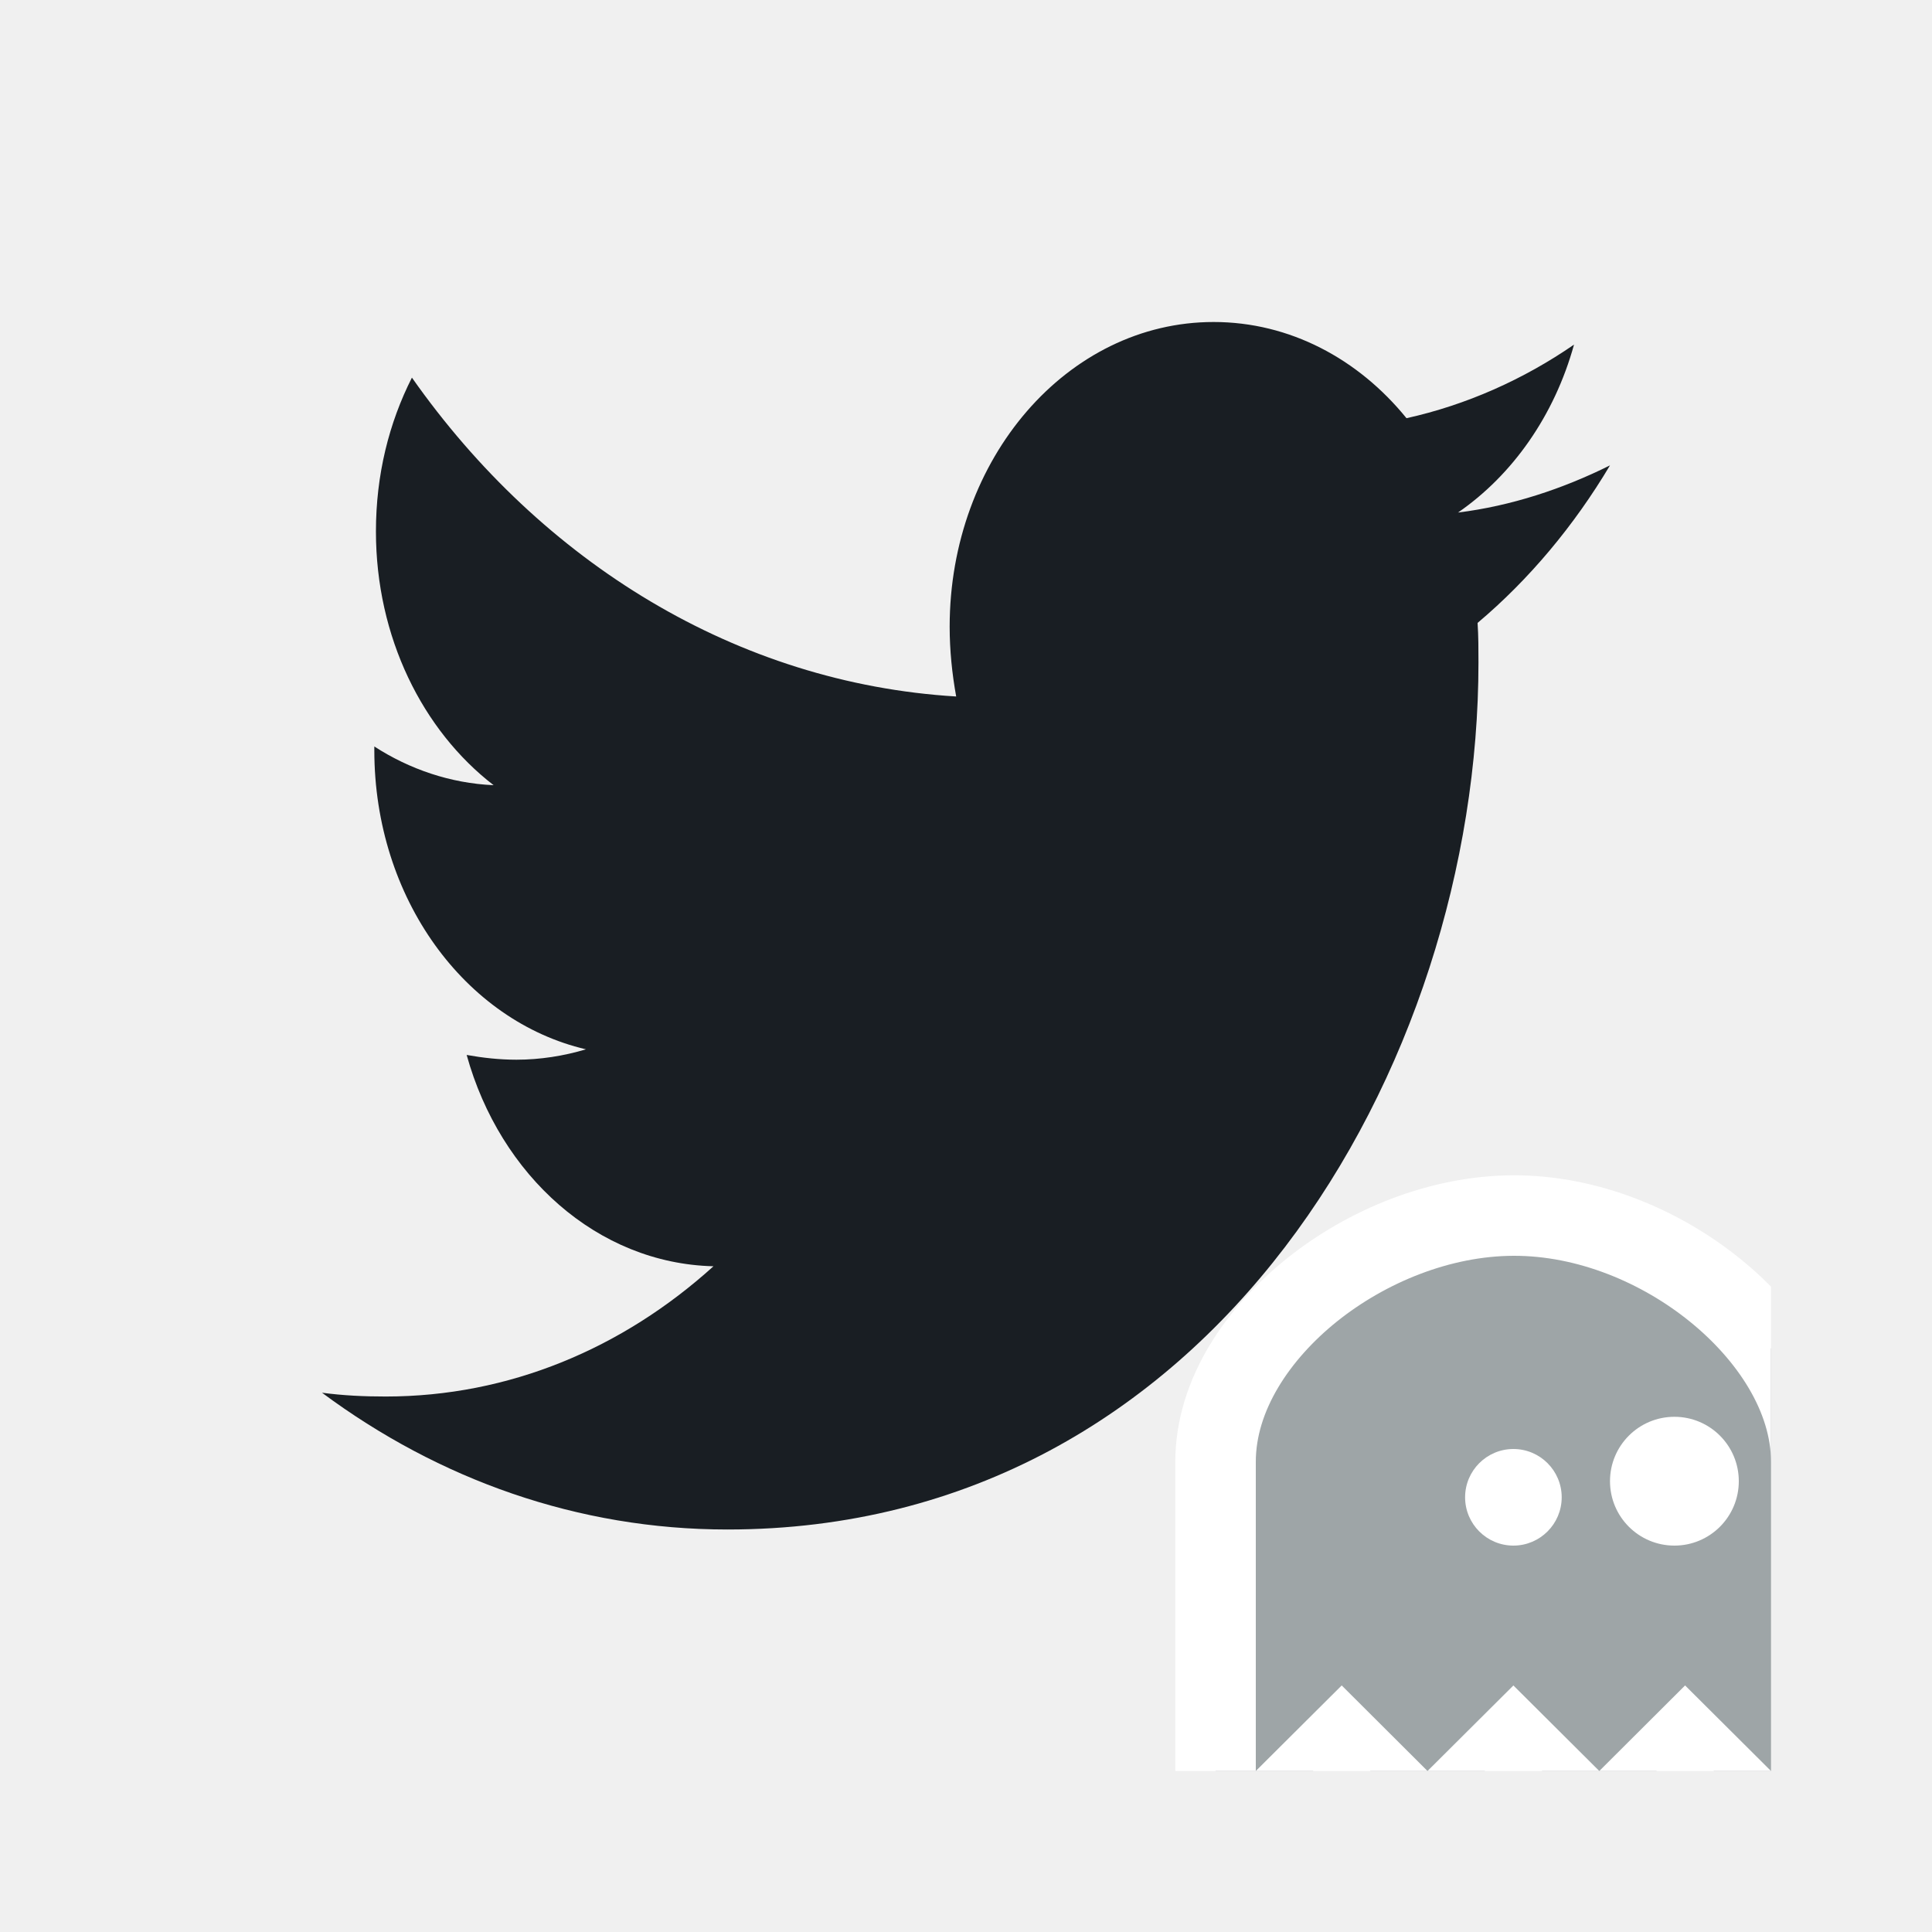
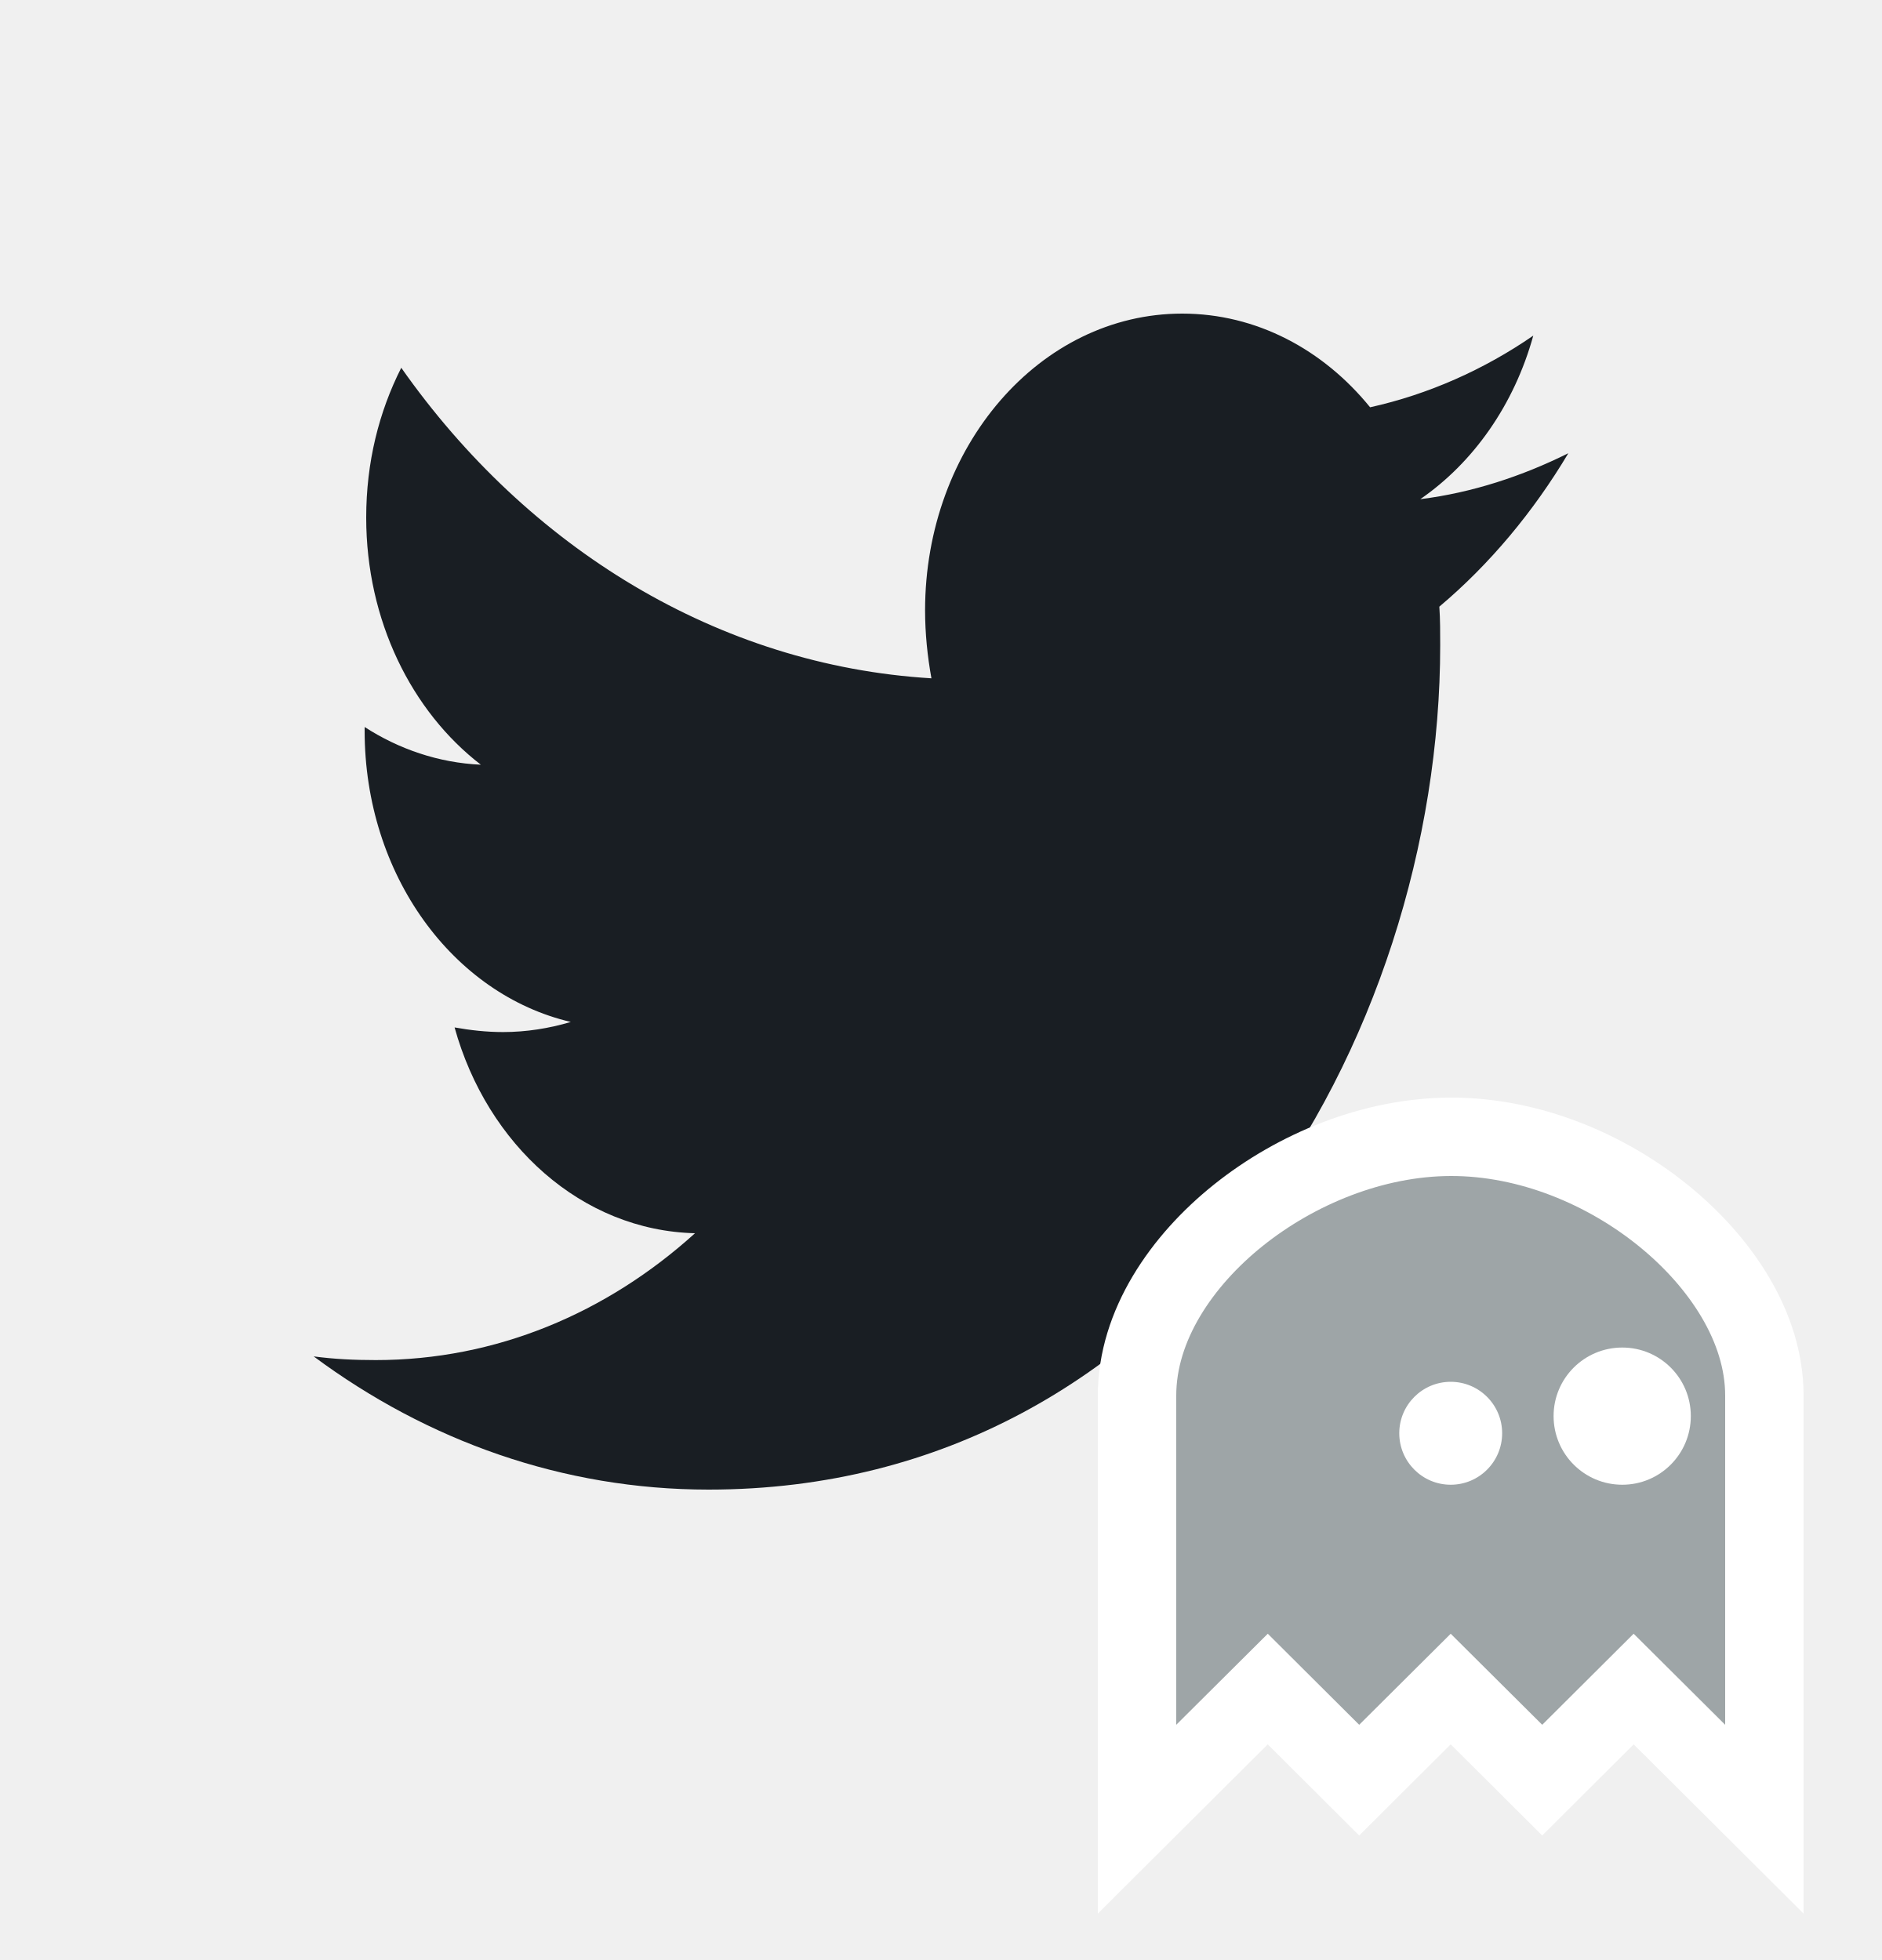
- <svg xmlns="http://www.w3.org/2000/svg" width="24" height="24" viewBox="0 0 24 24" fill="none">
+ <svg xmlns="http://www.w3.org/2000/svg" width="24" height="25" viewBox="0 0 24 25" fill="none">
  <g id="twitter">
    <path id="Vector" d="M18.355 7.738C18.366 7.902 18.366 8.066 18.366 8.23C18.366 13.234 15.066 19 9.036 19C7.178 19 5.452 18.379 4 17.301C4.264 17.336 4.518 17.348 4.792 17.348C6.325 17.348 7.736 16.75 8.863 15.73C7.421 15.695 6.213 14.605 5.797 13.105C6 13.141 6.203 13.164 6.416 13.164C6.711 13.164 7.005 13.117 7.279 13.035C5.777 12.684 4.65 11.16 4.65 9.32V9.273C5.086 9.555 5.594 9.73 6.132 9.754C5.249 9.074 4.67 7.914 4.67 6.602C4.67 5.898 4.832 5.254 5.117 4.691C6.731 6.988 9.157 8.488 11.878 8.652C11.827 8.371 11.797 8.078 11.797 7.785C11.797 5.699 13.259 4 15.076 4C16.02 4 16.873 4.457 17.472 5.195C18.213 5.031 18.924 4.715 19.553 4.281C19.31 5.16 18.792 5.898 18.112 6.367C18.772 6.285 19.411 6.074 20 5.781C19.553 6.531 18.995 7.199 18.355 7.738Z" fill="#191E23" />
-     <g id="Logo" clip-path="url(#clip0)">
-       <path id="Vector_2" d="M15.1 22V23.204L15.953 22.354L16.667 21.643L17.38 22.354L17.733 22.706L18.086 22.354L18.8 21.643L19.514 22.354L19.867 22.706L20.22 22.354L20.933 21.643L21.647 22.354L22.5 23.204V22V18.16C22.5 17.34 21.975 16.571 21.312 16.033C20.638 15.485 19.729 15.097 18.799 15.1C17.884 15.103 16.977 15.481 16.299 16.023C15.633 16.556 15.1 17.323 15.1 18.16V22Z" fill="#9EA5A7" stroke="white" />
-       <path id="Ellipse" d="M19.4 18.6C19.4 18.931 19.131 19.2 18.8 19.2C18.469 19.2 18.2 18.931 18.2 18.6C18.2 18.269 18.469 18 18.8 18C19.131 18 19.4 18.269 19.4 18.6Z" fill="white" />
-       <path id="Ellipse_2" d="M21.6 18.4C21.6 18.842 21.242 19.2 20.8 19.2C20.358 19.2 20 18.842 20 18.4C20 17.958 20.358 17.6 20.8 17.6C21.242 17.6 21.6 17.958 21.6 18.4Z" fill="white" />
+     <g id="ghostkit">
+       <path id="Vector_2" d="M14.5 22V23.204L15.353 22.354L16.167 21.544L16.98 22.354L17.333 22.706L17.686 22.354L18.5 21.544L19.314 22.354L19.667 22.706L20.02 22.354L20.833 21.544L21.647 22.354L22.5 23.204V22V17.8C22.5 16.923 21.937 16.094 21.218 15.51C20.488 14.916 19.504 14.497 18.498 14.5C17.51 14.503 16.528 14.912 15.794 15.499C15.071 16.077 14.5 16.905 14.5 17.8V22Z" fill="#9EA5A7" stroke="white" />
+       <path id="Ellipse" d="M19.156 18.281C19.156 18.644 18.862 18.938 18.5 18.938C18.138 18.938 17.844 18.644 17.844 18.281C17.844 17.919 18.138 17.625 18.5 17.625C18.862 17.625 19.156 17.919 19.156 18.281Z" fill="white" />
+       <path id="Ellipse_2" d="M21.562 18.062C21.562 18.546 21.171 18.938 20.688 18.938C20.204 18.938 19.812 18.546 19.812 18.062C19.812 17.579 20.204 17.188 20.688 17.188C21.171 17.188 21.562 17.579 21.562 18.062Z" fill="white" />
    </g>
  </g>
-   <defs>
-     <clipPath id="clip0">
-       <rect width="8" height="8" fill="white" transform="translate(14 14)" />
-     </clipPath>
-   </defs>
</svg>
